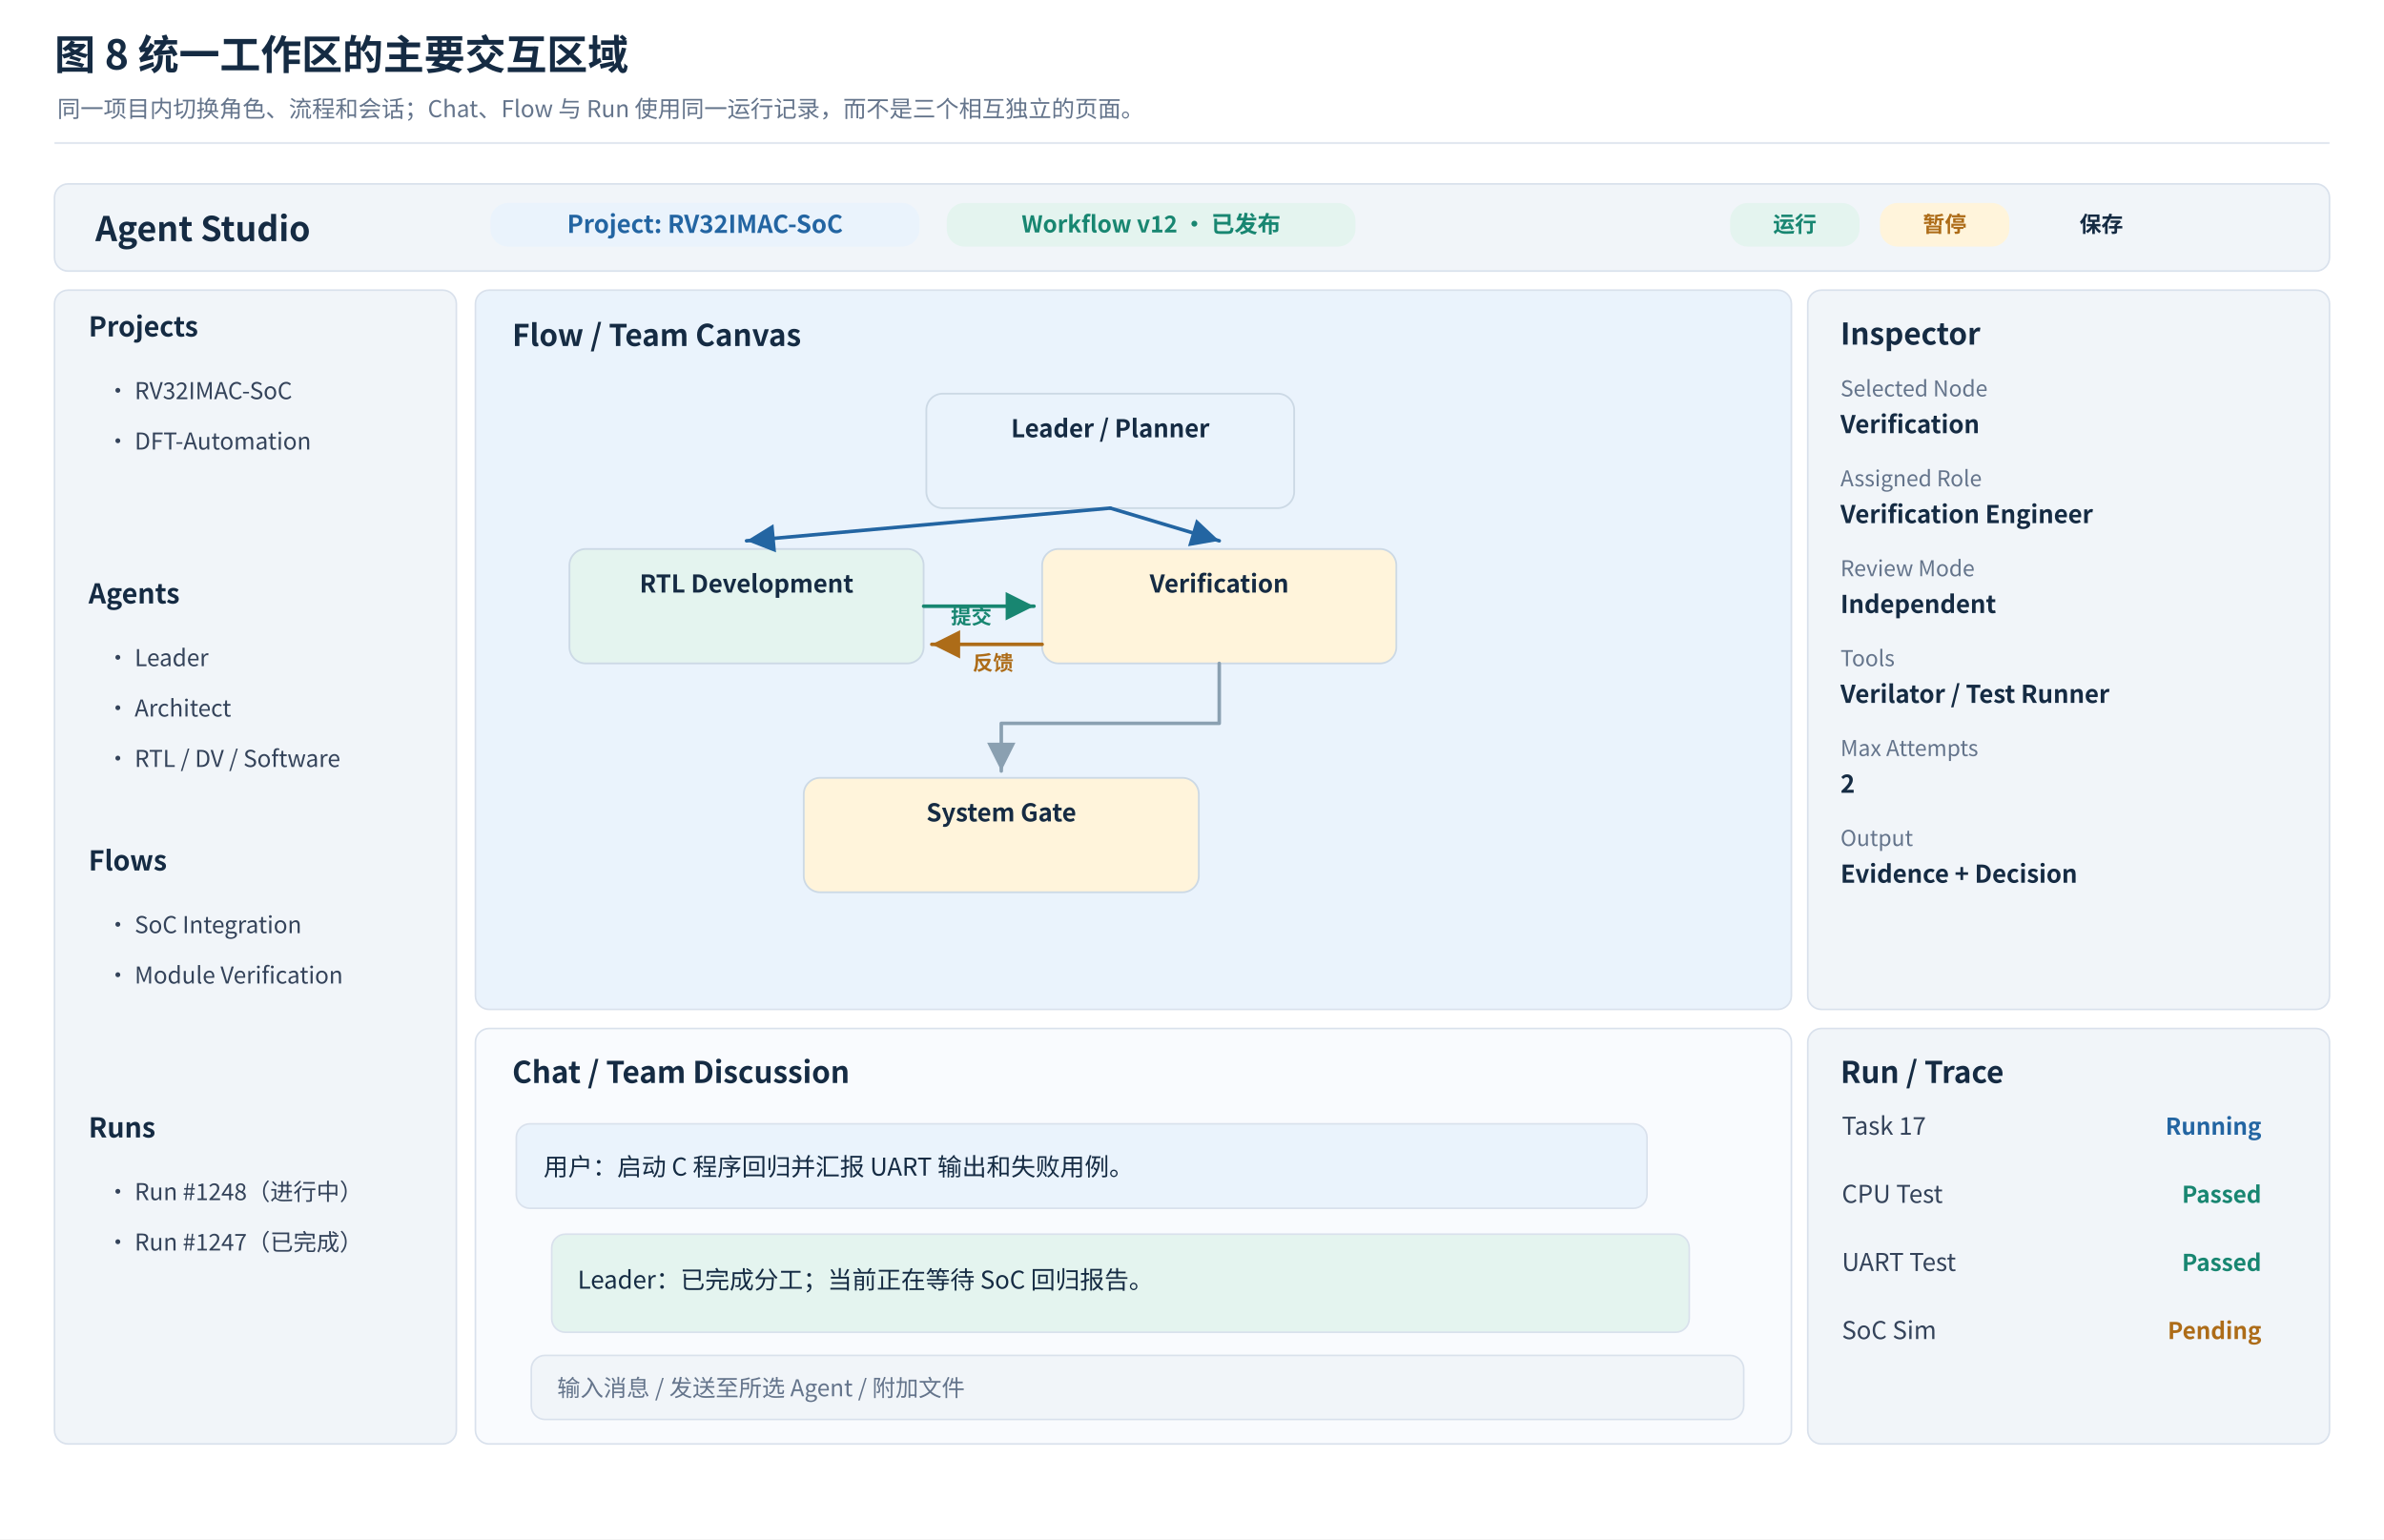
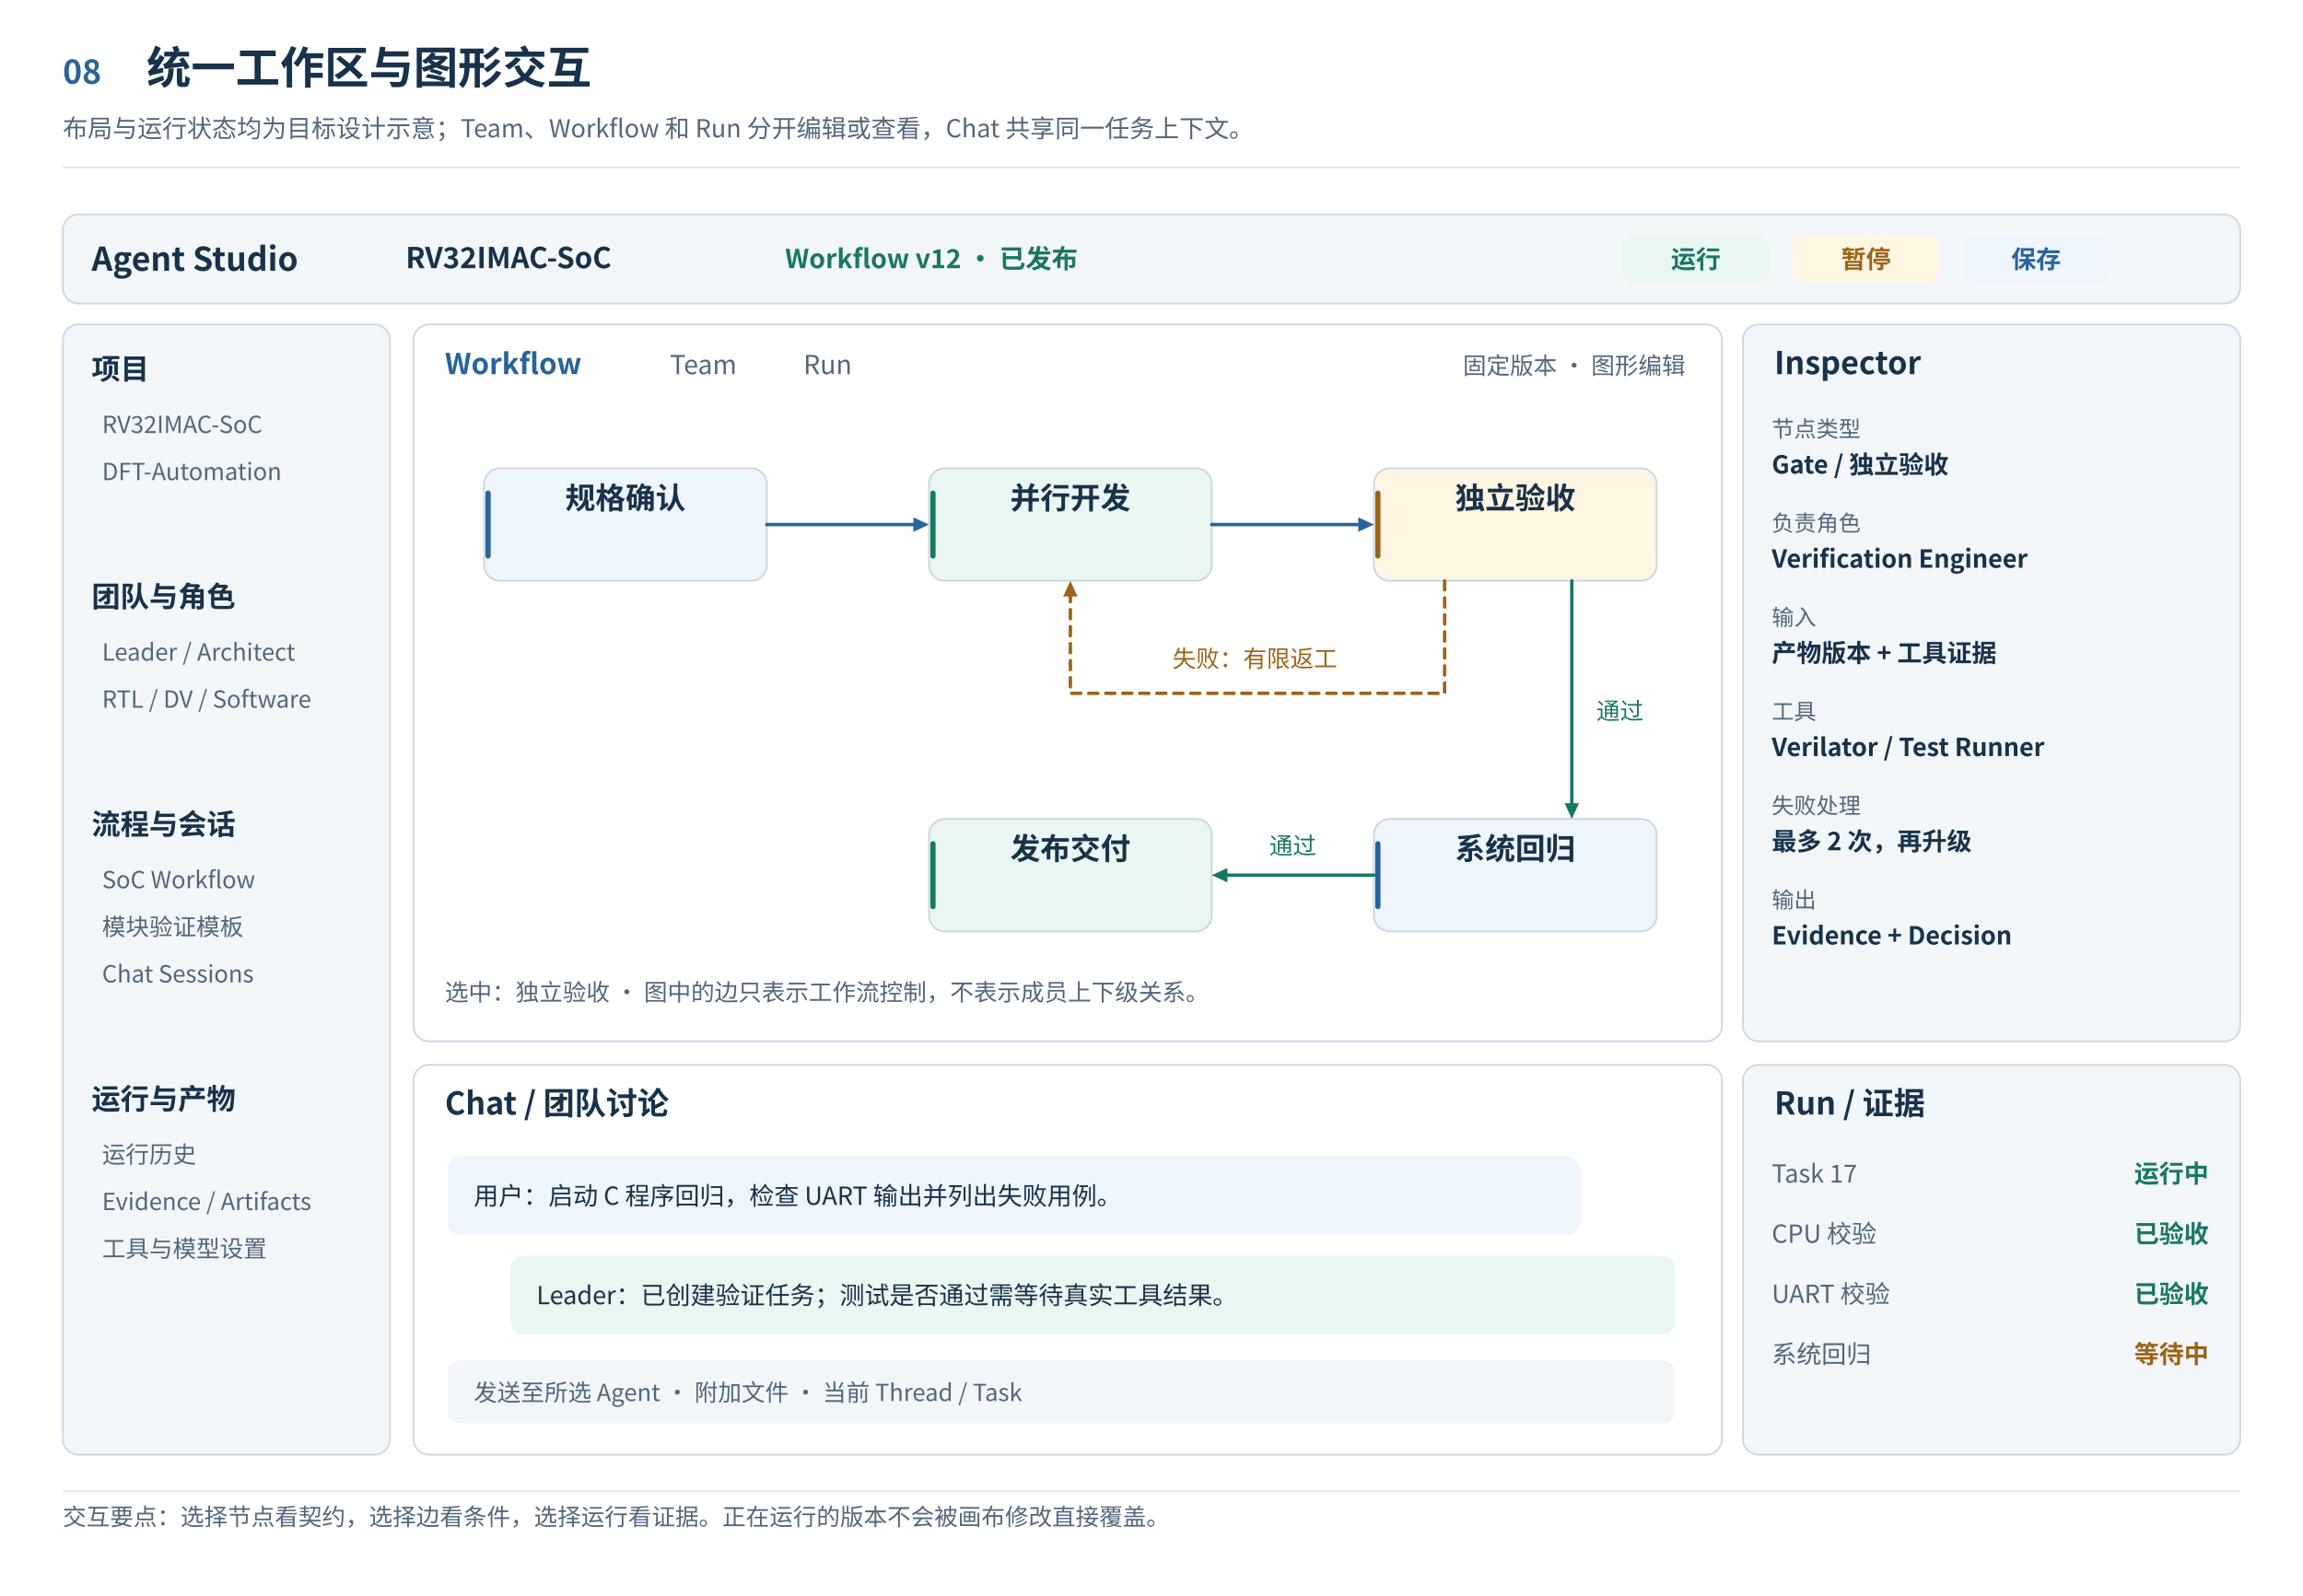
- <svg xmlns="http://www.w3.org/2000/svg" baseProfile="full" height="1130px" version="1.1" viewBox="0 0 1750 1130" width="1750px">
-   <defs>
-     <marker id="08_工作区交互界面_svg_gray" markerHeight="8" markerWidth="9" orient="auto" refX="8" refY="4">
-       <path d="M0,0 L8,4 L0,8 Z" fill="#8AA0B1" />
-     </marker>
-     <marker id="08_工作区交互界面_svg_blue" markerHeight="8" markerWidth="9" orient="auto" refX="8" refY="4">
-       <path d="M0,0 L8,4 L0,8 Z" fill="#2365A2" />
-     </marker>
-     <marker id="08_工作区交互界面_svg_teal" markerHeight="8" markerWidth="9" orient="auto" refX="8" refY="4">
-       <path d="M0,0 L8,4 L0,8 Z" fill="#188671" />
-     </marker>
-     <marker id="08_工作区交互界面_svg_amber" markerHeight="8" markerWidth="9" orient="auto" refX="8" refY="4">
-       <path d="M0,0 L8,4 L0,8 Z" fill="#AD6C18" />
-     </marker>
-     <marker id="08_工作区交互界面_svg_red" markerHeight="8" markerWidth="9" orient="auto" refX="8" refY="4">
-       <path d="M0,0 L8,4 L0,8 Z" fill="#B74D53" />
-     </marker>
-   </defs>
-   <rect fill="#FFFFFF" height="1130" width="1750" x="0" y="0" />
-   <text fill="#152B43" font-family="'Noto Sans CJK SC', 'Microsoft YaHei', sans-serif" font-size="30" font-weight="bold" x="40" y="51">图 8  统一工作区的主要交互区域</text>
-   <text fill="#64748B" font-family="'Noto Sans CJK SC', 'Microsoft YaHei', sans-serif" font-size="17" x="42" y="86">同一项目内切换角色、流程和会话；Chat、Flow 与 Run 使用同一运行记录，而不是三个相互独立的页面。</text>
-   <line stroke="#E2E8F0" stroke-width="1.5" x1="40" x2="1710" y1="105" y2="105" />
-   <rect fill="#F1F5F9" height="64" rx="10" stroke="#D9E1EC" stroke-width="1.2" width="1670" x="40" y="135" />
-   <text fill="#152B43" font-family="'Noto Sans CJK SC', 'Microsoft YaHei', sans-serif" font-size="25" font-weight="bold" x="70" y="177">Agent Studio</text>
-   <rect fill="#EAF3FC" height="32" rx="13" width="315" x="360" y="149" />
-   <text fill="#2365A2" font-family="'Noto Sans CJK SC', 'Microsoft YaHei', sans-serif" font-size="18" font-weight="bold" text-anchor="middle" x="517.5" y="171.0">Project: RV32IMAC-SoC</text>
-   <rect fill="#E4F4EF" height="32" rx="13" width="300" x="695" y="149" />
-   <text fill="#188671" font-family="'Noto Sans CJK SC', 'Microsoft YaHei', sans-serif" font-size="17" font-weight="bold" text-anchor="middle" x="845.0" y="170.667">Workflow v12 · 已发布</text>
-   <rect fill="#E4F4EF" height="32" rx="13" width="95" x="1270" y="149" />
-   <text fill="#188671" font-family="'Noto Sans CJK SC', 'Microsoft YaHei', sans-serif" font-size="16" font-weight="bold" text-anchor="middle" x="1317.5" y="170.333">运行</text>
-   <rect fill="#FFF4DB" height="32" rx="13" width="95" x="1380" y="149" />
-   <text fill="#AD6C18" font-family="'Noto Sans CJK SC', 'Microsoft YaHei', sans-serif" font-size="16" font-weight="bold" text-anchor="middle" x="1427.5" y="170.333">暂停</text>
-   <rect fill="#F1F5F9" height="32" rx="13" width="95" x="1495" y="149" />
-   <text fill="#152B43" font-family="'Noto Sans CJK SC', 'Microsoft YaHei', sans-serif" font-size="16" font-weight="bold" text-anchor="middle" x="1542.5" y="170.333">保存</text>
-   <rect fill="#F1F5F9" height="847" rx="10" stroke="#D9E1EC" stroke-width="1.2" width="295" x="40" y="213" />
-   <text fill="#152B43" font-family="'Noto Sans CJK SC', 'Microsoft YaHei', sans-serif" font-size="20" font-weight="bold" x="65" y="247">Projects</text>
-   <text fill="#34435A" font-family="'Noto Sans CJK SC', 'Microsoft YaHei', sans-serif" font-size="17" font-weight="normal" x="78" y="293">·  RV32IMAC-SoC</text>
-   <text fill="#34435A" font-family="'Noto Sans CJK SC', 'Microsoft YaHei', sans-serif" font-size="17" font-weight="normal" x="78" y="330">·  DFT-Automation</text>
-   <text fill="#152B43" font-family="'Noto Sans CJK SC', 'Microsoft YaHei', sans-serif" font-size="20" font-weight="bold" x="65" y="443">Agents</text>
-   <text fill="#34435A" font-family="'Noto Sans CJK SC', 'Microsoft YaHei', sans-serif" font-size="17" font-weight="normal" x="78" y="489">·  Leader</text>
-   <text fill="#34435A" font-family="'Noto Sans CJK SC', 'Microsoft YaHei', sans-serif" font-size="17" font-weight="normal" x="78" y="526">·  Architect</text>
-   <text fill="#34435A" font-family="'Noto Sans CJK SC', 'Microsoft YaHei', sans-serif" font-size="17" font-weight="normal" x="78" y="563">·  RTL / DV / Software</text>
-   <text fill="#152B43" font-family="'Noto Sans CJK SC', 'Microsoft YaHei', sans-serif" font-size="20" font-weight="bold" x="65" y="639">Flows</text>
-   <text fill="#34435A" font-family="'Noto Sans CJK SC', 'Microsoft YaHei', sans-serif" font-size="17" font-weight="normal" x="78" y="685">·  SoC Integration</text>
-   <text fill="#34435A" font-family="'Noto Sans CJK SC', 'Microsoft YaHei', sans-serif" font-size="17" font-weight="normal" x="78" y="722">·  Module Verification</text>
-   <text fill="#152B43" font-family="'Noto Sans CJK SC', 'Microsoft YaHei', sans-serif" font-size="20" font-weight="bold" x="65" y="835">Runs</text>
-   <text fill="#34435A" font-family="'Noto Sans CJK SC', 'Microsoft YaHei', sans-serif" font-size="17" font-weight="normal" x="78" y="881">·  Run #1248（进行中）</text>
-   <text fill="#34435A" font-family="'Noto Sans CJK SC', 'Microsoft YaHei', sans-serif" font-size="17" font-weight="normal" x="78" y="918">·  Run #1247（已完成）</text>
-   <rect fill="#EAF3FC" height="528" rx="10" stroke="#D9E1EC" stroke-width="1.2" width="966" x="349" y="213" />
-   <text fill="#152B43" font-family="'Noto Sans CJK SC', 'Microsoft YaHei', sans-serif" font-size="22" font-weight="bold" x="376" y="254">Flow / Team Canvas</text>
-   <rect fill="#EAF3FC" height="84" rx="12" stroke="#CCD9E5" stroke-width="1.3" width="270" x="680" y="289" />
-   <text fill="#152B43" font-family="'Noto Sans CJK SC', 'Microsoft YaHei', sans-serif" font-size="18" font-weight="bold" text-anchor="middle" x="815.0" y="321">Leader / Planner</text>
-   <rect fill="#E4F4EF" height="84" rx="12" stroke="#CCD9E5" stroke-width="1.3" width="260" x="418" y="403" />
-   <text fill="#152B43" font-family="'Noto Sans CJK SC', 'Microsoft YaHei', sans-serif" font-size="18" font-weight="bold" text-anchor="middle" x="548.0" y="435">RTL Development</text>
-   <rect fill="#FFF4DB" height="84" rx="12" stroke="#CCD9E5" stroke-width="1.3" width="260" x="765" y="403" />
-   <text fill="#152B43" font-family="'Noto Sans CJK SC', 'Microsoft YaHei', sans-serif" font-size="18" font-weight="bold" text-anchor="middle" x="895.0" y="435">Verification</text>
-   <rect fill="#FFF4DB" height="84" rx="12" stroke="#CCD9E5" stroke-width="1.3" width="290" x="590" y="571" />
-   <text fill="#152B43" font-family="'Noto Sans CJK SC', 'Microsoft YaHei', sans-serif" font-size="18" font-weight="bold" text-anchor="middle" x="735.0" y="603">System Gate</text>
-   <path d="M815,373 L548,397" fill="none" marker-end="url(#08_工作区交互界面_svg_blue)" opacity="1" stroke="#2365A2" stroke-linecap="round" stroke-linejoin="round" stroke-width="2.6" />
-   <path d="M815,373 L895,397" fill="none" marker-end="url(#08_工作区交互界面_svg_blue)" opacity="1" stroke="#2365A2" stroke-linecap="round" stroke-linejoin="round" stroke-width="2.6" />
-   <path d="M678 445 H759" fill="none" marker-end="url(#08_工作区交互界面_svg_teal)" opacity="1" stroke="#188671" stroke-linecap="round" stroke-linejoin="round" stroke-width="2.6" />
-   <path d="M765 473 H684" fill="none" marker-end="url(#08_工作区交互界面_svg_amber)" opacity="1" stroke="#AD6C18" stroke-linecap="round" stroke-linejoin="round" stroke-width="2.6" />
-   <path d="M895 487 V531 H735 V566" fill="none" marker-end="url(#08_工作区交互界面_svg_gray)" opacity="1" stroke="#8AA0B1" stroke-linecap="round" stroke-linejoin="round" stroke-width="2.6" />
-   <text fill="#188671" font-family="'Noto Sans CJK SC', 'Microsoft YaHei', sans-serif" font-size="15" font-weight="bold" x="698" y="458">提交</text>
-   <text fill="#AD6C18" font-family="'Noto Sans CJK SC', 'Microsoft YaHei', sans-serif" font-size="15" font-weight="bold" x="714" y="492">反馈</text>
-   <rect fill="#F1F5F9" height="528" rx="10" stroke="#D9E1EC" stroke-width="1.2" width="383" x="1327" y="213" />
-   <text fill="#152B43" font-family="'Noto Sans CJK SC', 'Microsoft YaHei', sans-serif" font-size="22" font-weight="bold" x="1351" y="253">Inspector</text>
-   <text fill="#64748B" font-family="'Noto Sans CJK SC', 'Microsoft YaHei', sans-serif" font-size="16" font-weight="normal" x="1351" y="291">Selected Node</text>
-   <text fill="#152B43" font-family="'Noto Sans CJK SC', 'Microsoft YaHei', sans-serif" font-size="18" font-weight="bold" x="1351" y="318">Verification</text>
-   <text fill="#64748B" font-family="'Noto Sans CJK SC', 'Microsoft YaHei', sans-serif" font-size="16" font-weight="normal" x="1351" y="357">Assigned Role</text>
-   <text fill="#152B43" font-family="'Noto Sans CJK SC', 'Microsoft YaHei', sans-serif" font-size="18" font-weight="bold" x="1351" y="384">Verification Engineer</text>
-   <text fill="#64748B" font-family="'Noto Sans CJK SC', 'Microsoft YaHei', sans-serif" font-size="16" font-weight="normal" x="1351" y="423">Review Mode</text>
-   <text fill="#152B43" font-family="'Noto Sans CJK SC', 'Microsoft YaHei', sans-serif" font-size="18" font-weight="bold" x="1351" y="450">Independent</text>
-   <text fill="#64748B" font-family="'Noto Sans CJK SC', 'Microsoft YaHei', sans-serif" font-size="16" font-weight="normal" x="1351" y="489">Tools</text>
-   <text fill="#152B43" font-family="'Noto Sans CJK SC', 'Microsoft YaHei', sans-serif" font-size="18" font-weight="bold" x="1351" y="516">Verilator / Test Runner</text>
-   <text fill="#64748B" font-family="'Noto Sans CJK SC', 'Microsoft YaHei', sans-serif" font-size="16" font-weight="normal" x="1351" y="555">Max Attempts</text>
-   <text fill="#152B43" font-family="'Noto Sans CJK SC', 'Microsoft YaHei', sans-serif" font-size="18" font-weight="bold" x="1351" y="582">2</text>
-   <text fill="#64748B" font-family="'Noto Sans CJK SC', 'Microsoft YaHei', sans-serif" font-size="16" font-weight="normal" x="1351" y="621">Output</text>
-   <text fill="#152B43" font-family="'Noto Sans CJK SC', 'Microsoft YaHei', sans-serif" font-size="18" font-weight="bold" x="1351" y="648">Evidence + Decision</text>
-   <rect fill="#F9FBFE" height="305" rx="10" stroke="#D9E1EC" stroke-width="1.2" width="966" x="349" y="755" />
-   <text fill="#152B43" font-family="'Noto Sans CJK SC', 'Microsoft YaHei', sans-serif" font-size="22" font-weight="bold" x="376" y="795">Chat / Team Discussion</text>
-   <rect fill="#EAF3FC" height="62" rx="10" stroke="#D9E1EC" stroke-width="1.2" width="830" x="379" y="825" />
-   <text fill="#152B43" font-family="'Noto Sans CJK SC', 'Microsoft YaHei', sans-serif" font-size="18" font-weight="normal" x="399" y="863">用户：启动 C 程序回归并汇报 UART 输出和失败用例。</text>
-   <rect fill="#E4F4EF" height="72" rx="10" stroke="#D9E1EC" stroke-width="1.2" width="835" x="405" y="906" />
-   <text fill="#152B43" font-family="'Noto Sans CJK SC', 'Microsoft YaHei', sans-serif" font-size="18" font-weight="normal" x="424" y="946">Leader：已完成分工；当前正在等待 SoC 回归报告。</text>
-   <rect fill="#F1F5F9" height="47" rx="10" stroke="#D9E1EC" stroke-width="1.2" width="890" x="390" y="995" />
-   <text fill="#64748B" font-family="'Noto Sans CJK SC', 'Microsoft YaHei', sans-serif" font-size="17" font-weight="normal" x="409" y="1025">输入消息 / 发送至所选 Agent / 附加文件</text>
-   <rect fill="#F1F5F9" height="305" rx="10" stroke="#D9E1EC" stroke-width="1.2" width="383" x="1327" y="755" />
-   <text fill="#152B43" font-family="'Noto Sans CJK SC', 'Microsoft YaHei', sans-serif" font-size="22" font-weight="bold" x="1351" y="795">Run / Trace</text>
-   <text fill="#34435A" font-family="'Noto Sans CJK SC', 'Microsoft YaHei', sans-serif" font-size="18" font-weight="normal" x="1352" y="833">Task 17</text>
-   <text fill="#2365A2" font-family="'Noto Sans CJK SC', 'Microsoft YaHei', sans-serif" font-size="17" font-weight="bold" text-anchor="end" x="1660" y="833">Running</text>
-   <text fill="#34435A" font-family="'Noto Sans CJK SC', 'Microsoft YaHei', sans-serif" font-size="18" font-weight="normal" x="1352" y="883">CPU Test</text>
-   <text fill="#188671" font-family="'Noto Sans CJK SC', 'Microsoft YaHei', sans-serif" font-size="17" font-weight="bold" text-anchor="end" x="1660" y="883">Passed</text>
-   <text fill="#34435A" font-family="'Noto Sans CJK SC', 'Microsoft YaHei', sans-serif" font-size="18" font-weight="normal" x="1352" y="933">UART Test</text>
-   <text fill="#188671" font-family="'Noto Sans CJK SC', 'Microsoft YaHei', sans-serif" font-size="17" font-weight="bold" text-anchor="end" x="1660" y="933">Passed</text>
-   <text fill="#34435A" font-family="'Noto Sans CJK SC', 'Microsoft YaHei', sans-serif" font-size="18" font-weight="normal" x="1352" y="983">SoC Sim</text>
-   <text fill="#AD6C18" font-family="'Noto Sans CJK SC', 'Microsoft YaHei', sans-serif" font-size="17" font-weight="bold" text-anchor="end" x="1660" y="983">Pending</text>
+ <svg xmlns="http://www.w3.org/2000/svg" width="1760" height="1220" viewBox="0 0 1760 1220" role="img" aria-labelledby="title description">
+   <g id="background">
+     <rect x="0" y="0" width="1760" height="1220" rx="0" fill="#FFFFFF" stroke="none" stroke-width="1.4" />
+     <line x1="48" y1="128" x2="1712" y2="128" stroke="#E2E9EF" stroke-width="1.5" />
+     <rect x="48" y="248" width="250" height="864" rx="12" fill="#F3F6F9" stroke="#CED9E3" stroke-width="1.4" />
+     <rect x="316" y="248" width="1000" height="548" rx="12" fill="#FFFFFF" stroke="#CED9E3" stroke-width="1.4" />
+     <rect x="1332" y="248" width="380" height="548" rx="12" fill="#F3F6F9" stroke="#CED9E3" stroke-width="1.4" />
+     <rect x="316" y="814" width="1000" height="298" rx="12" fill="#FFFFFF" stroke="#CED9E3" stroke-width="1.4" />
+     <rect x="1332" y="814" width="380" height="298" rx="12" fill="#F3F6F9" stroke="#CED9E3" stroke-width="1.4" />
+     <line x1="48" y1="1140" x2="1712" y2="1140" stroke="#E2E9EF" stroke-width="1.3" />
+   </g>
+   <g id="nodes">
+     <rect x="48" y="164" width="1664" height="68" rx="12" fill="#F3F6F9" stroke="#CED9E3" stroke-width="1.4" />
+     <rect x="1240" y="180" width="112" height="36" rx="8" fill="#EAF6F1" stroke="none" stroke-width="1.4" />
+     <rect x="1370" y="180" width="112" height="36" rx="8" fill="#FFF5E3" stroke="none" stroke-width="1.4" />
+     <rect x="1500" y="180" width="112" height="36" rx="8" fill="#EEF5FC" stroke="none" stroke-width="1.4" />
+     <g id="spec">
+       <rect x="370" y="358" width="216" height="86" rx="12" fill="#EEF5FC" stroke="#CED9E3" stroke-width="1.5" />
+       <rect x="371" y="375" width="4" height="52" rx="2" fill="#28649B" stroke="none" />
+     </g>
+     <g id="dev">
+       <rect x="710" y="358" width="216" height="86" rx="12" fill="#EAF6F1" stroke="#CED9E3" stroke-width="1.5" />
+       <rect x="711" y="375" width="4" height="52" rx="2" fill="#197767" stroke="none" />
+     </g>
+     <g id="gate">
+       <rect x="1050" y="358" width="216" height="86" rx="12" fill="#FFF5E3" stroke="#CED9E3" stroke-width="1.5" />
+       <rect x="1051" y="375" width="4" height="52" rx="2" fill="#9B6419" stroke="none" />
+     </g>
+     <g id="regression">
+       <rect x="1050" y="626" width="216" height="86" rx="12" fill="#EEF5FC" stroke="#CED9E3" stroke-width="1.5" />
+       <rect x="1051" y="643" width="4" height="52" rx="2" fill="#28649B" stroke="none" />
+     </g>
+     <g id="release">
+       <rect x="710" y="626" width="216" height="86" rx="12" fill="#EAF6F1" stroke="#CED9E3" stroke-width="1.5" />
+       <rect x="711" y="643" width="4" height="52" rx="2" fill="#197767" stroke="none" />
+     </g>
+     <rect x="342" y="884" width="866" height="60" rx="10" fill="#EEF5FC" stroke="none" stroke-width="1.4" />
+     <rect x="390" y="960" width="890" height="60" rx="10" fill="#EAF6F1" stroke="none" stroke-width="1.4" />
+     <rect x="342" y="1040" width="938" height="48" rx="9" fill="#F3F6F9" stroke="none" stroke-width="1.4" />
+   </g>
+   <g id="connections">
+     <g id="e01" data-source="spec" data-target="dev">
+       <polyline points="586,401 698,401" fill="none" stroke="#28649B" stroke-width="2.6" stroke-linejoin="round" stroke-linecap="round" />
+       <polygon points="710,401 698,406.5 698,395.5" fill="#28649B" />
+     </g>
+     <g id="e02" data-source="dev" data-target="gate">
+       <polyline points="926,401 1038,401" fill="none" stroke="#28649B" stroke-width="2.6" stroke-linejoin="round" stroke-linecap="round" />
+       <polygon points="1050,401 1038,406.5 1038,395.5" fill="#28649B" />
+     </g>
+     <g id="e03" data-source="gate" data-target="regression">
+       <polyline points="1201.2,444 1201.2,614" fill="none" stroke="#197767" stroke-width="2.6" stroke-linejoin="round" stroke-linecap="round" />
+       <polygon points="1201.2,626 1195.7,614 1206.7,614" fill="#197767" />
+     </g>
+     <g id="e04" data-source="gate" data-target="dev">
+       <polyline points="1104,444 1104,530 818,530 818,456" fill="none" stroke="#9B6419" stroke-width="2.6" stroke-linejoin="round" stroke-linecap="round" stroke-dasharray="7 6" />
+       <polygon points="818,444 823.5,456 812.5,456" fill="#9B6419" />
+     </g>
+     <g id="e05" data-source="regression" data-target="release">
+       <polyline points="1050,669 938,669" fill="none" stroke="#197767" stroke-width="2.6" stroke-linejoin="round" stroke-linecap="round" />
+       <polygon points="926,669 938,663.5 938,674.5" fill="#197767" />
+     </g>
+   </g>
+   <g id="labels" font-family="Noto Sans CJK SC, Microsoft YaHei, PingFang SC, sans-serif">
+     <text x="48" y="64" font-size="25" fill="#28649B" font-weight="700" text-anchor="start">08</text>
+     <text x="112" y="64" font-size="34" fill="#18324B" font-weight="700" text-anchor="start">统一工作区与图形交互</text>
+     <text x="48" y="105" font-size="19" fill="#52677C" font-weight="400" text-anchor="start">布局与运行状态均为目标设计示意；Team、Workflow 和 Run 分开编辑或查看，Chat 共享同一任务上下文。</text>
+     <text x="70" y="207" font-size="25" fill="#18324B" font-weight="700" text-anchor="start">Agent Studio</text>
+     <text x="310" y="205" font-size="22" fill="#18324B" font-weight="700" text-anchor="start">RV32IMAC-SoC</text>
+     <text x="600" y="205" font-size="20" fill="#197767" font-weight="700" text-anchor="start">Workflow v12 · 已发布</text>
+     <text x="1296" y="205" font-size="19" fill="#197767" font-weight="700" text-anchor="middle">运行</text>
+     <text x="1426" y="205" font-size="19" fill="#9B6419" font-weight="700" text-anchor="middle">暂停</text>
+     <text x="1556" y="205" font-size="19" fill="#28649B" font-weight="700" text-anchor="middle">保存</text>
+     <text x="70" y="290" font-size="22" fill="#18324B" font-weight="700" text-anchor="start">项目</text>
+     <text x="78" y="331" font-size="18" fill="#52677C" font-weight="400" text-anchor="start">RV32IMAC-SoC</text>
+     <text x="78" y="367" font-size="18" fill="#52677C" font-weight="400" text-anchor="start">DFT-Automation</text>
+     <text x="70" y="464" font-size="22" fill="#18324B" font-weight="700" text-anchor="start">团队与角色</text>
+     <text x="78" y="505" font-size="18" fill="#52677C" font-weight="400" text-anchor="start">Leader / Architect</text>
+     <text x="78" y="541" font-size="18" fill="#52677C" font-weight="400" text-anchor="start">RTL / DV / Software</text>
+     <text x="70" y="638" font-size="22" fill="#18324B" font-weight="700" text-anchor="start">流程与会话</text>
+     <text x="78" y="679" font-size="18" fill="#52677C" font-weight="400" text-anchor="start">SoC Workflow</text>
+     <text x="78" y="715" font-size="18" fill="#52677C" font-weight="400" text-anchor="start">模块验证模板</text>
+     <text x="78" y="751" font-size="18" fill="#52677C" font-weight="400" text-anchor="start">Chat Sessions</text>
+     <text x="70" y="848" font-size="22" fill="#18324B" font-weight="700" text-anchor="start">运行与产物</text>
+     <text x="78" y="889" font-size="18" fill="#52677C" font-weight="400" text-anchor="start">运行历史</text>
+     <text x="78" y="925" font-size="18" fill="#52677C" font-weight="400" text-anchor="start">Evidence / Artifacts</text>
+     <text x="78" y="961" font-size="18" fill="#52677C" font-weight="400" text-anchor="start">工具与模型设置</text>
+     <text x="340" y="286" font-size="22" fill="#28649B" font-weight="700" text-anchor="start">Workflow</text>
+     <text x="512" y="286" font-size="20" fill="#52677C" font-weight="400" text-anchor="start">Team</text>
+     <text x="614" y="286" font-size="20" fill="#52677C" font-weight="400" text-anchor="start">Run</text>
+     <text x="1288" y="286" font-size="18" fill="#52677C" font-weight="400" text-anchor="end">固定版本 · 图形编辑</text>
+     <text x="478.0" y="389" font-size="23" fill="#18324B" font-weight="700" text-anchor="middle">规格确认</text>
+     <text x="818.0" y="389" font-size="23" fill="#18324B" font-weight="700" text-anchor="middle">并行开发</text>
+     <text x="1158.0" y="389" font-size="23" fill="#18324B" font-weight="700" text-anchor="middle">独立验收</text>
+     <text x="1158.0" y="657" font-size="23" fill="#18324B" font-weight="700" text-anchor="middle">系统回归</text>
+     <text x="818.0" y="657" font-size="23" fill="#18324B" font-weight="700" text-anchor="middle">发布交付</text>
+     <text x="1220" y="550" font-size="18" fill="#197767" font-weight="400" text-anchor="start">通过</text>
+     <text x="959" y="510" font-size="18" fill="#9B6419" font-weight="400" text-anchor="middle">失败：有限返工</text>
+     <text x="988" y="653" font-size="18" fill="#197767" font-weight="400" text-anchor="middle">通过</text>
+     <text x="340" y="765" font-size="18" fill="#52677C" font-weight="400" text-anchor="start">选中：独立验收  ·  图中的边只表示工作流控制，不表示成员上下级关系。</text>
+     <text x="1356" y="286" font-size="24" fill="#18324B" font-weight="700" text-anchor="start">Inspector</text>
+     <text x="1354" y="334" font-size="17" fill="#52677C" font-weight="400" text-anchor="start">节点类型</text>
+     <text x="1354" y="362" font-size="19" fill="#18324B" font-weight="700" text-anchor="start">Gate / 独立验收</text>
+     <text x="1354" y="406" font-size="17" fill="#52677C" font-weight="400" text-anchor="start">负责角色</text>
+     <text x="1354" y="434" font-size="19" fill="#18324B" font-weight="700" text-anchor="start">Verification Engineer</text>
+     <text x="1354" y="478" font-size="17" fill="#52677C" font-weight="400" text-anchor="start">输入</text>
+     <text x="1354" y="506" font-size="19" fill="#18324B" font-weight="700" text-anchor="start">产物版本 + 工具证据</text>
+     <text x="1354" y="550" font-size="17" fill="#52677C" font-weight="400" text-anchor="start">工具</text>
+     <text x="1354" y="578" font-size="19" fill="#18324B" font-weight="700" text-anchor="start">Verilator / Test Runner</text>
+     <text x="1354" y="622" font-size="17" fill="#52677C" font-weight="400" text-anchor="start">失败处理</text>
+     <text x="1354" y="650" font-size="19" fill="#18324B" font-weight="700" text-anchor="start">最多 2 次，再升级</text>
+     <text x="1354" y="694" font-size="17" fill="#52677C" font-weight="400" text-anchor="start">输出</text>
+     <text x="1354" y="722" font-size="19" fill="#18324B" font-weight="700" text-anchor="start">Evidence + Decision</text>
+     <text x="340" y="852" font-size="24" fill="#18324B" font-weight="700" text-anchor="start">Chat / 团队讨论</text>
+     <text x="362" y="921" font-size="19" fill="#18324B" font-weight="400" text-anchor="start">用户：启动 C 程序回归，检查 UART 输出并列出失败用例。</text>
+     <text x="410" y="997" font-size="19" fill="#18324B" font-weight="400" text-anchor="start">Leader：已创建验证任务；测试是否通过需等待真实工具结果。</text>
+     <text x="362" y="1071" font-size="18" fill="#52677C" font-weight="400" text-anchor="start">发送至所选 Agent · 附加文件 · 当前 Thread / Task</text>
+     <text x="1356" y="852" font-size="24" fill="#18324B" font-weight="700" text-anchor="start">Run / 证据</text>
+     <text x="1354" y="904" font-size="19" fill="#52677C" font-weight="400" text-anchor="start">Task 17</text>
+     <text x="1688" y="904" font-size="19" fill="#197767" font-weight="700" text-anchor="end">运行中</text>
+     <text x="1354" y="950" font-size="19" fill="#52677C" font-weight="400" text-anchor="start">CPU 校验</text>
+     <text x="1688" y="950" font-size="19" fill="#197767" font-weight="700" text-anchor="end">已验收</text>
+     <text x="1354" y="996" font-size="19" fill="#52677C" font-weight="400" text-anchor="start">UART 校验</text>
+     <text x="1688" y="996" font-size="19" fill="#197767" font-weight="700" text-anchor="end">已验收</text>
+     <text x="1354" y="1042" font-size="19" fill="#52677C" font-weight="400" text-anchor="start">系统回归</text>
+     <text x="1688" y="1042" font-size="19" fill="#9B6419" font-weight="700" text-anchor="end">等待中</text>
+     <text x="48" y="1166" font-size="18" fill="#52677C" font-weight="400" text-anchor="start">交互要点：选择节点看契约，选择边看条件，选择运行看证据。正在运行的版本不会被画布修改直接覆盖。</text>
+   </g>
</svg>
